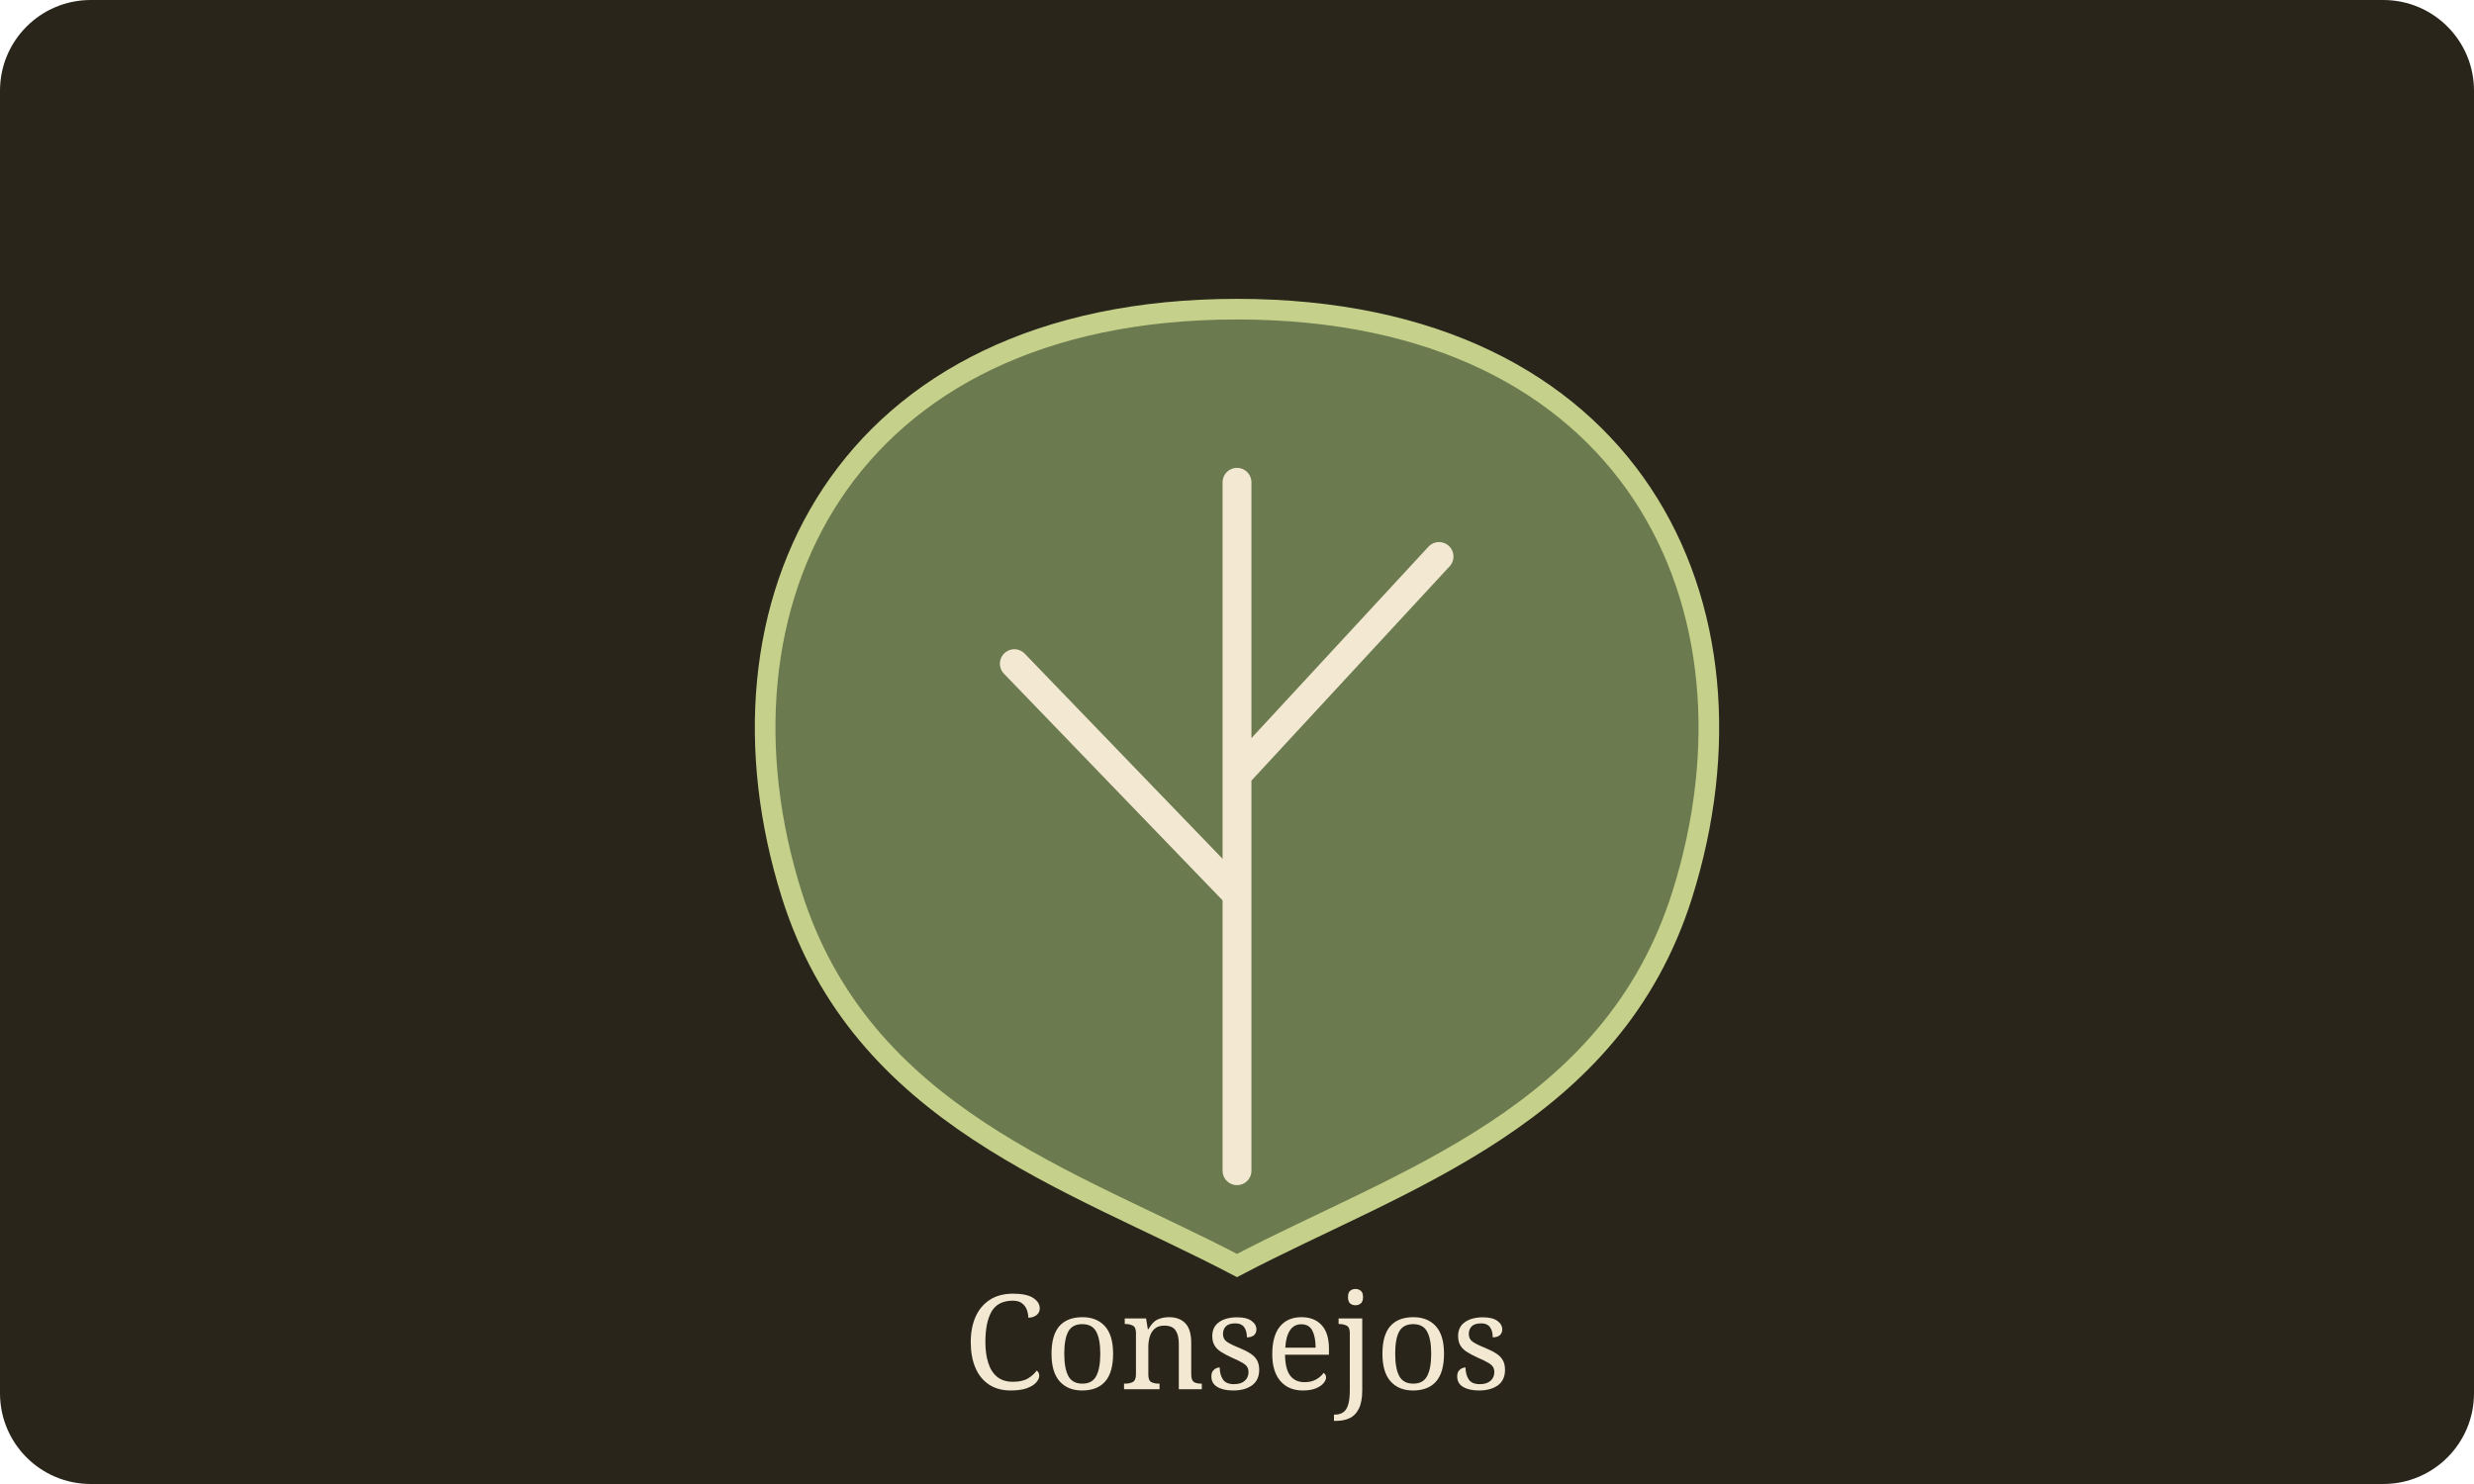
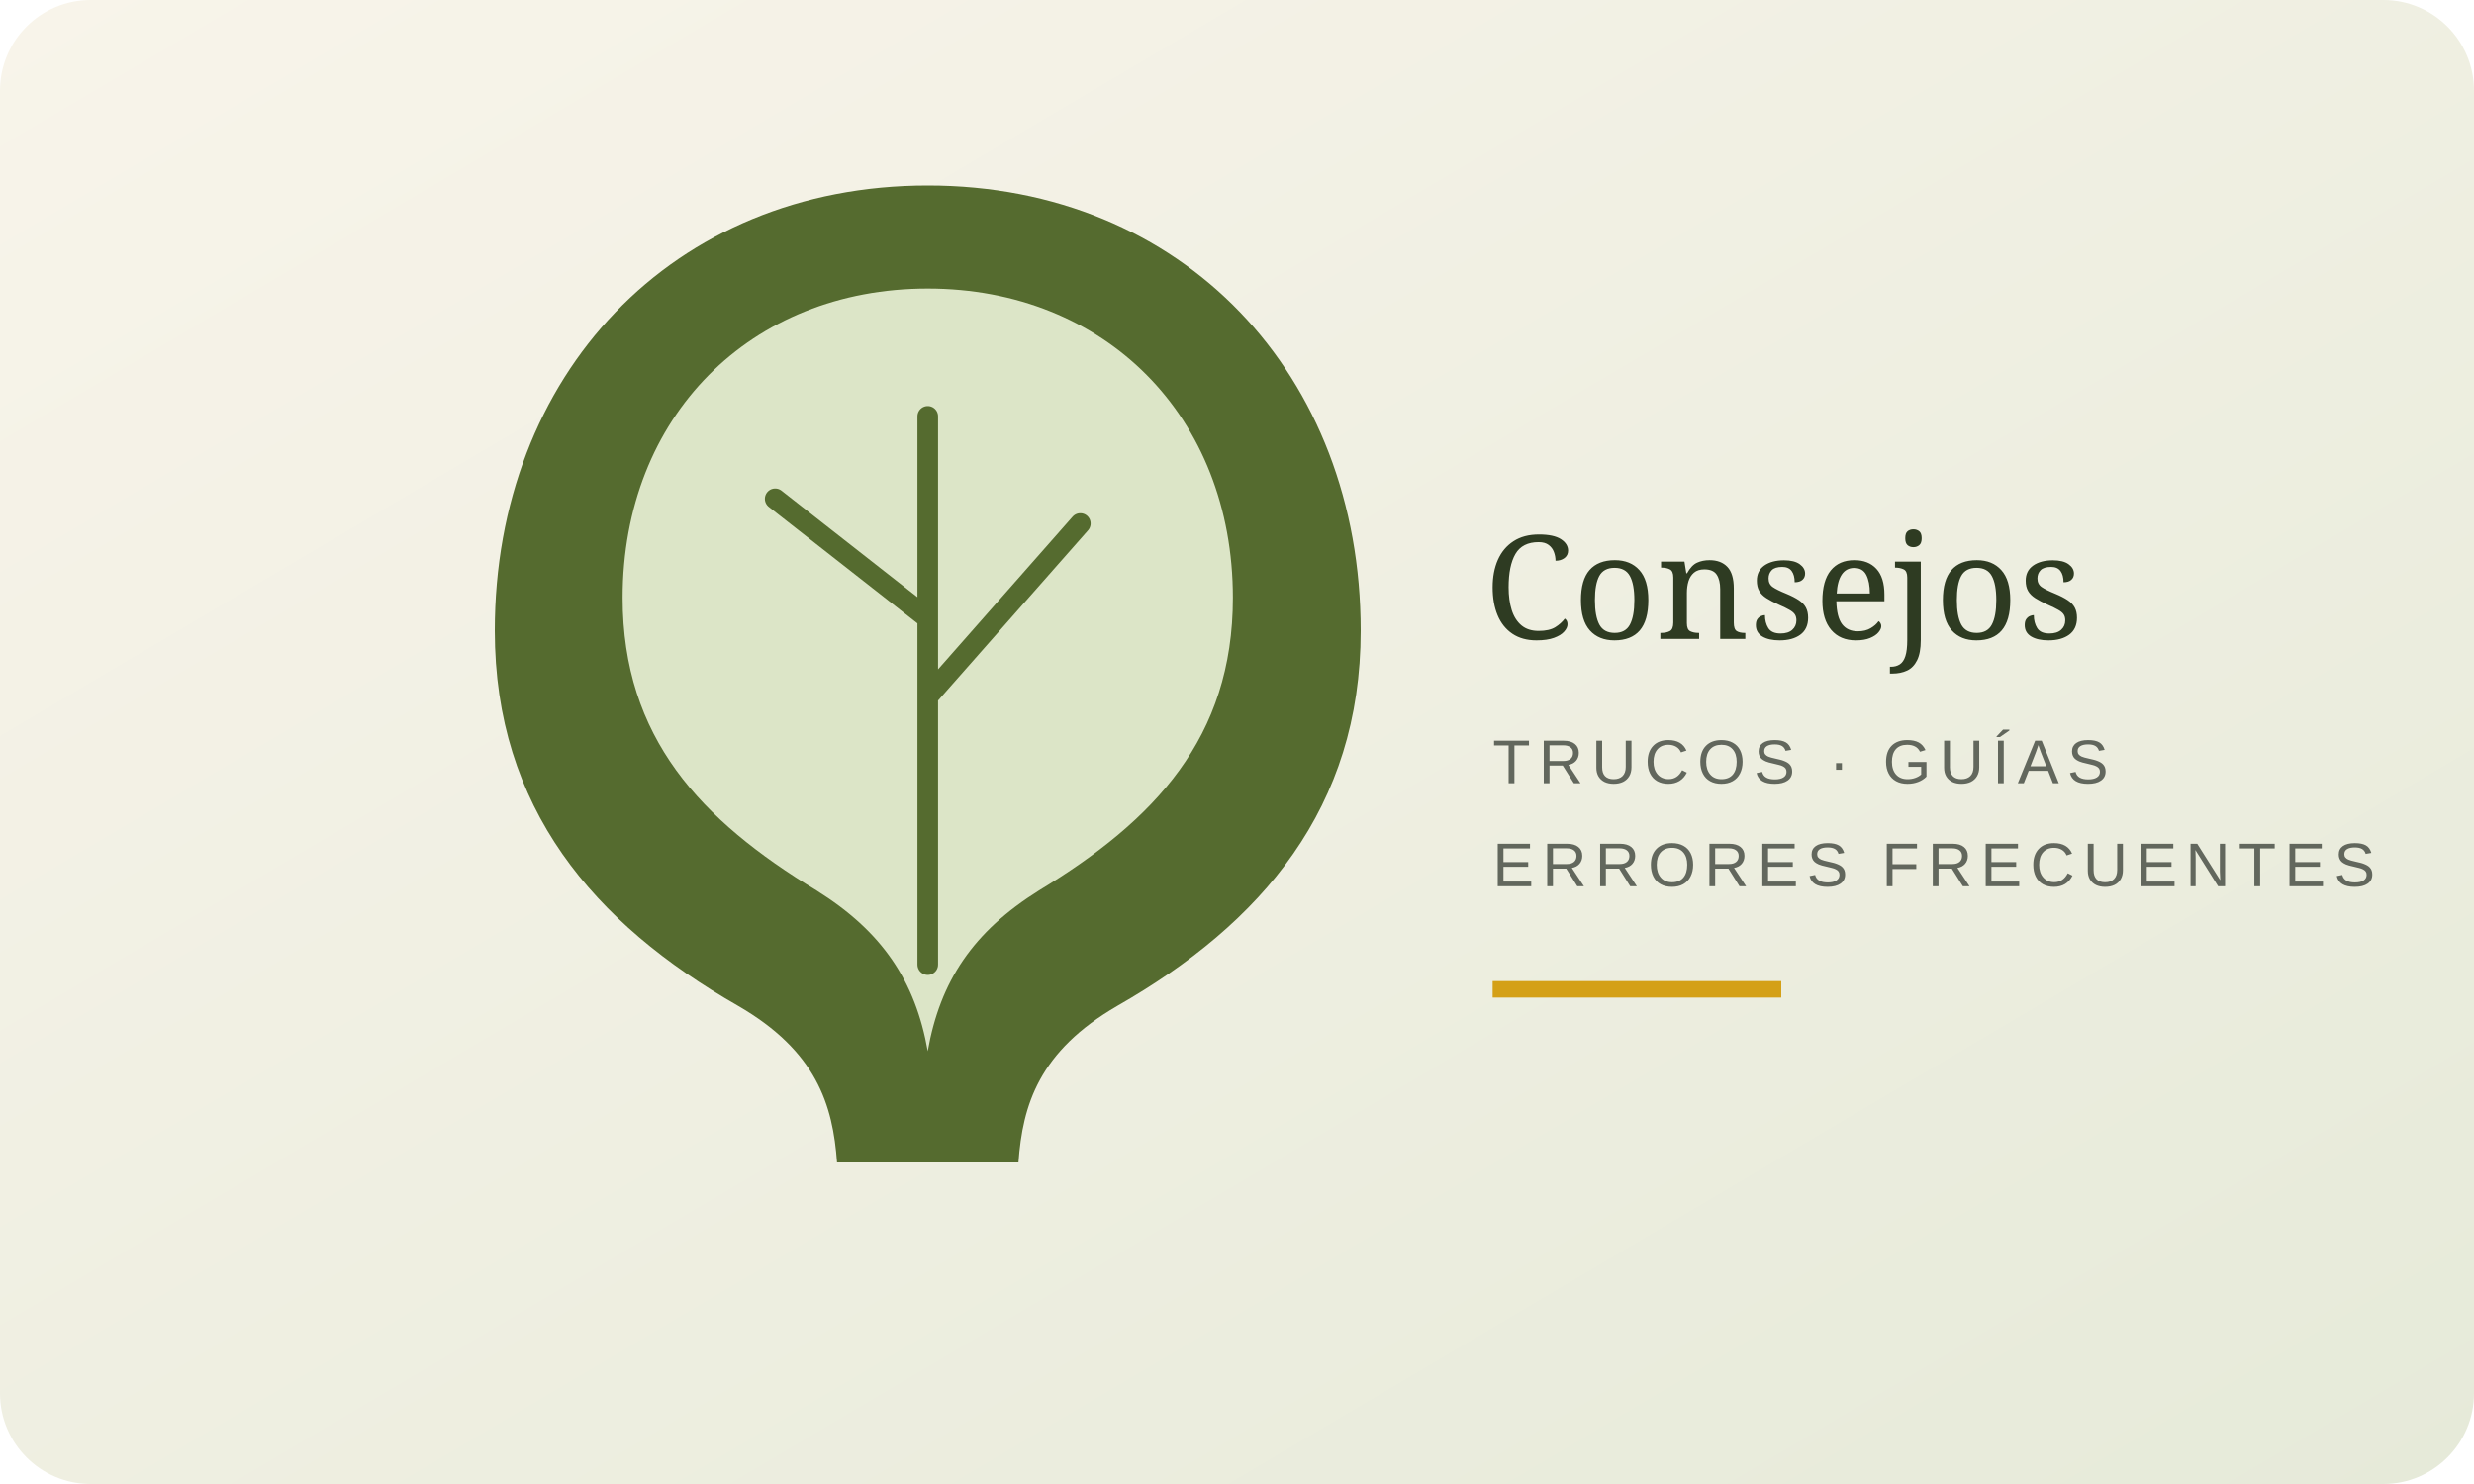
<svg xmlns="http://www.w3.org/2000/svg" viewBox="0 0 600 360">
-   <rect width="600" height="360" rx="22" fill="#29251A" />
-   <path d="M300 75c-96 0-130 72-108 142 17 54 68 69 108 90 40-21 91-36 108-90 22-70-12-142-108-142Z" fill="#6B7A4F" stroke="#C5D18A" stroke-width="5" />
-   <path d="M300 284V117m0 100-54-56m54 27 49-53" fill="none" stroke="#F3E9D2" stroke-width="7" stroke-linecap="round" />
-   <text x="300" y="337" fill="#F3E9D2" text-anchor="middle" font-family="Georgia,serif" font-size="32">Consejos</text>
+   <defs>
+     <linearGradient id="a" x2="1" y2="1">
+       <stop stop-color="#F8F4EA" />
+       <stop offset="1" stop-color="#E6EAD9" />
+     </linearGradient>
+   </defs>
+   <rect width="600" height="360" rx="22" fill="url(#a)" />
+   <g transform="translate(105 45)">
+     <path d="M120 0C58 0 15 46 15 108c0 43 24 71 59 91 19 11 23 24 24 38h44c1-14 5-27 24-38 35-20 59-48 59-91C225 46 182 0 120 0Z" fill="#556B2F" />
+     <path d="M120 25c-43 0-74 31-74 75 0 34 19 54 47 71 16 10 24 22 27 39 3-17 11-29 27-39 28-17 47-37 47-71 0-44-31-75-74-75Z" fill="#DCE5C7" />
+     <path d="M120 56v133m0-84L83 76m37 48 37-42" fill="none" stroke="#556B2F" stroke-width="5" stroke-linecap="round" />
+   </g>
+   <text x="360" y="155" font-family="Georgia,serif" font-size="35" fill="#2E3B22">Consejos</text>
+   <text x="362" y="190" font-family="Arial,sans-serif" font-size="15" letter-spacing="2" fill="#62675D">TRUCOS · GUÍAS</text>
+   <text x="362" y="215" font-family="Arial,sans-serif" font-size="15" letter-spacing="2" fill="#62675D">ERRORES FRECUENTES</text>
+   <path d="M362 240h70" stroke="#D4A017" stroke-width="4" />
</svg>
